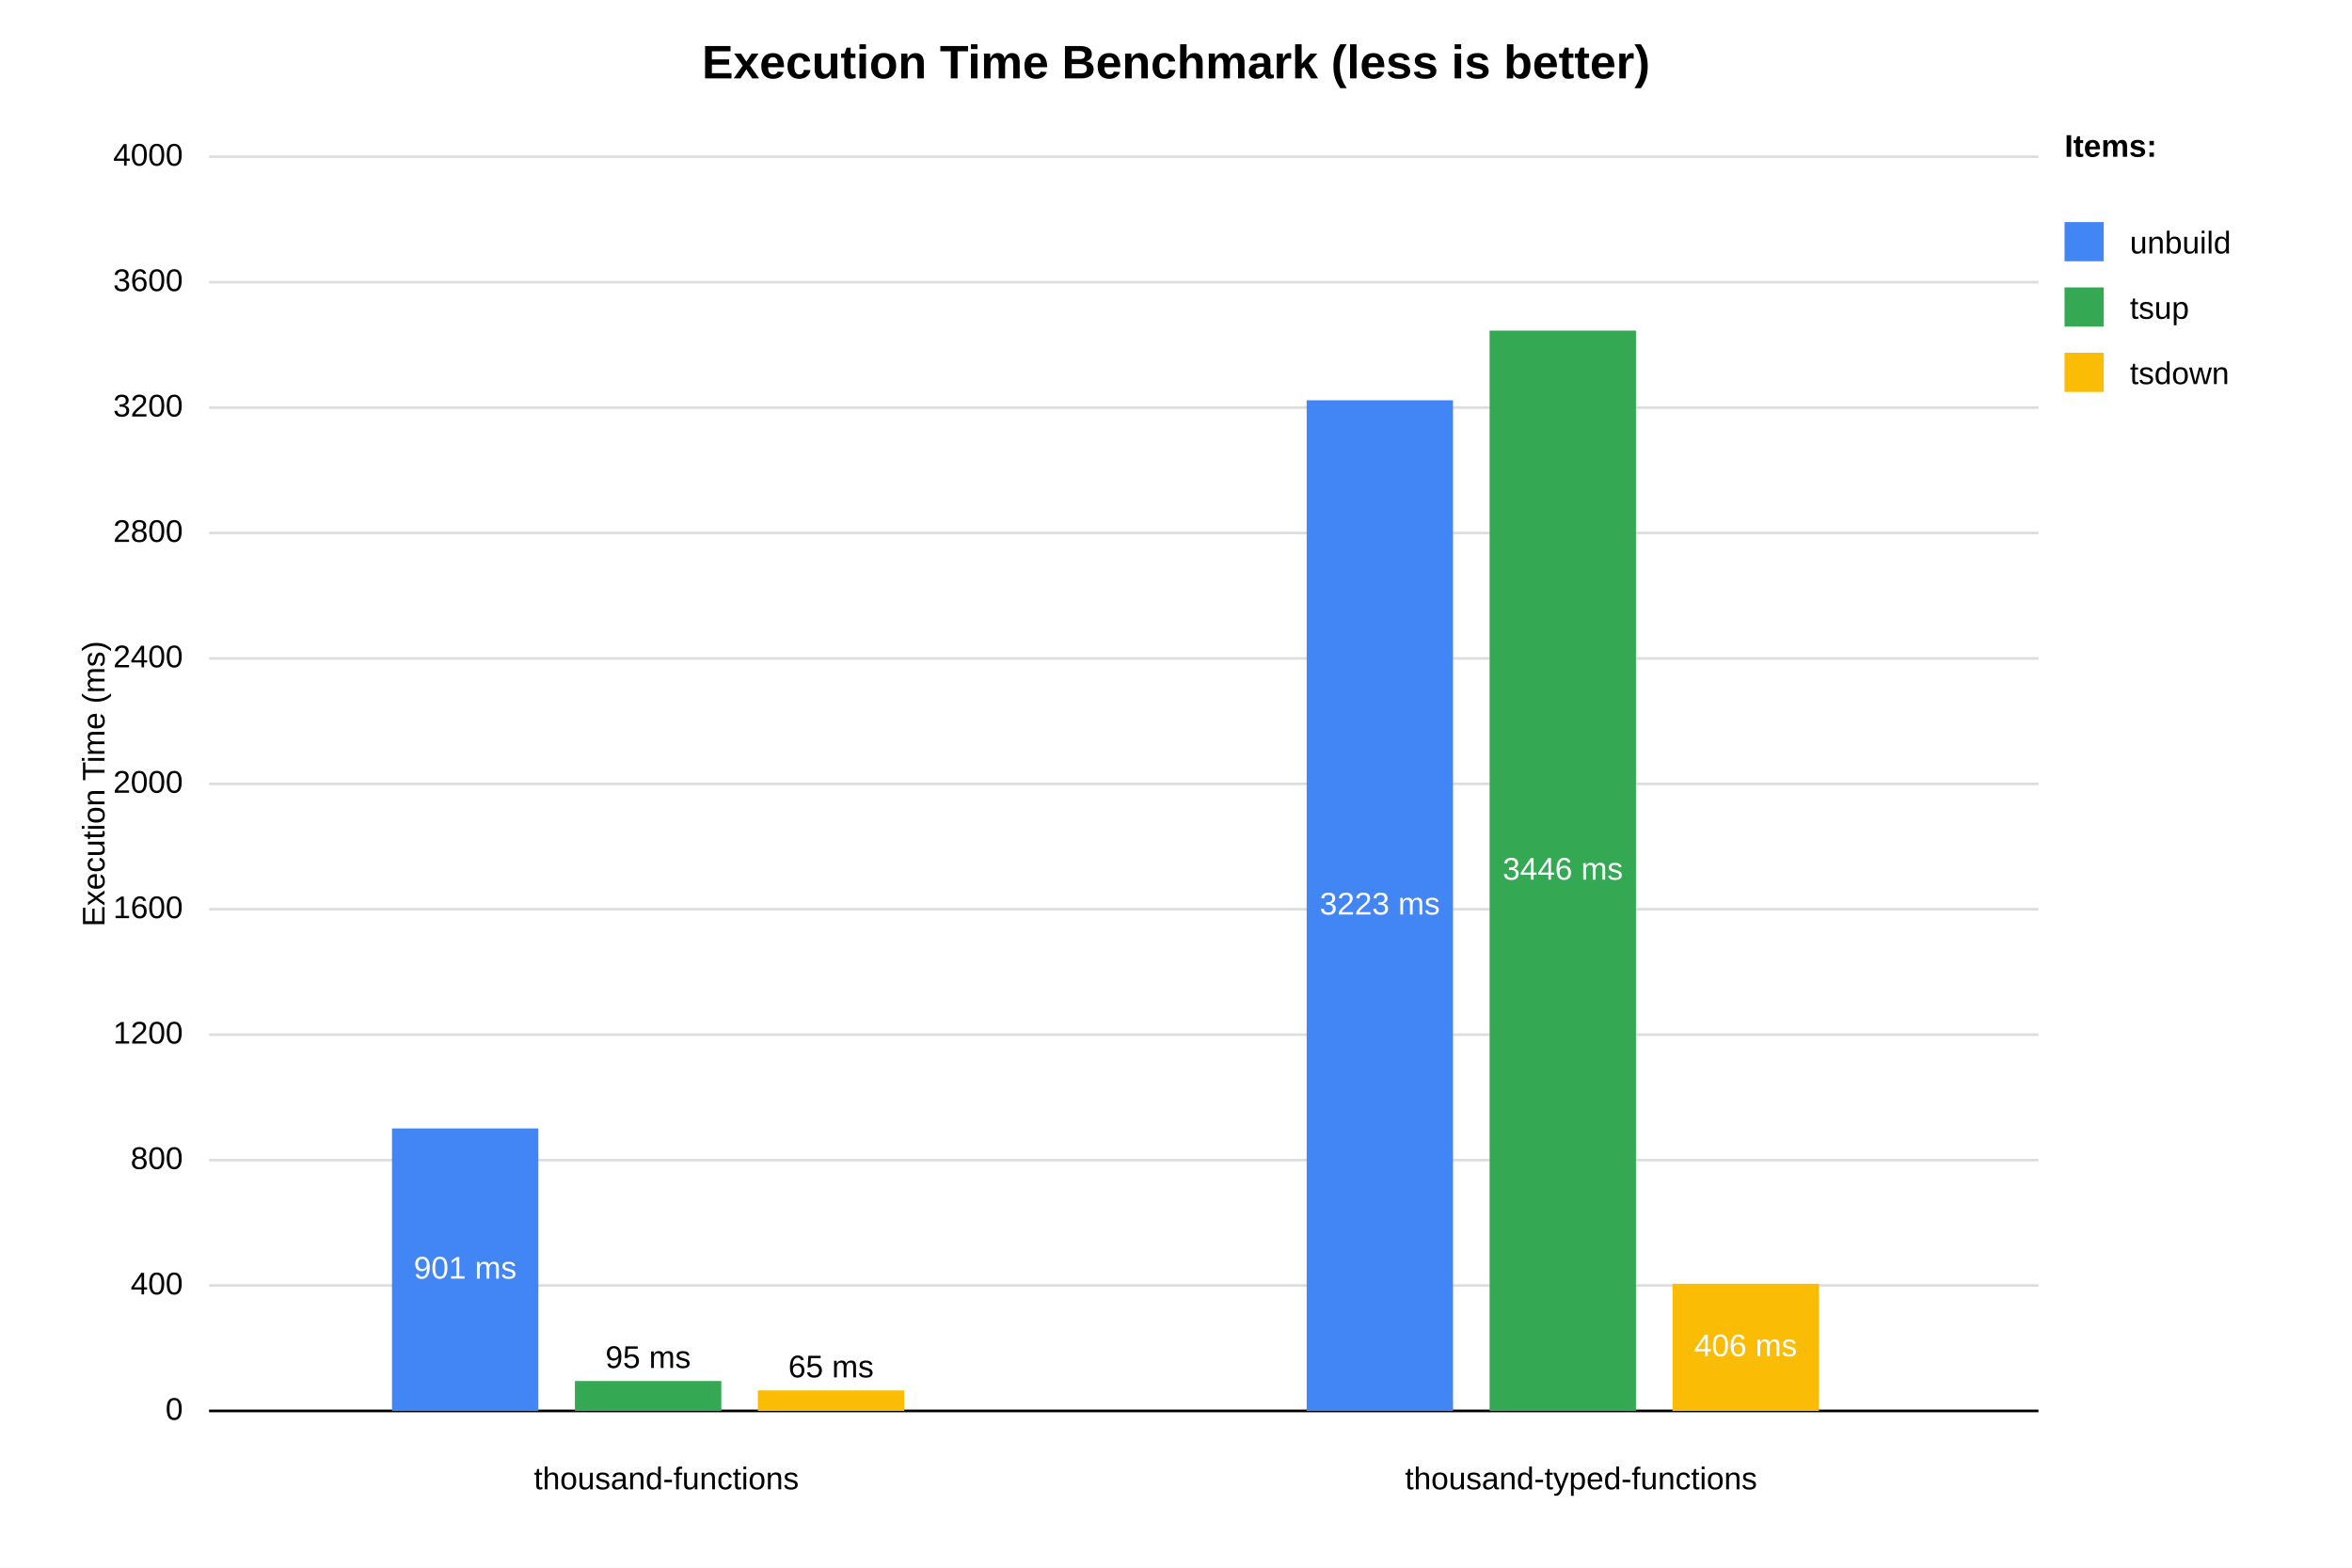
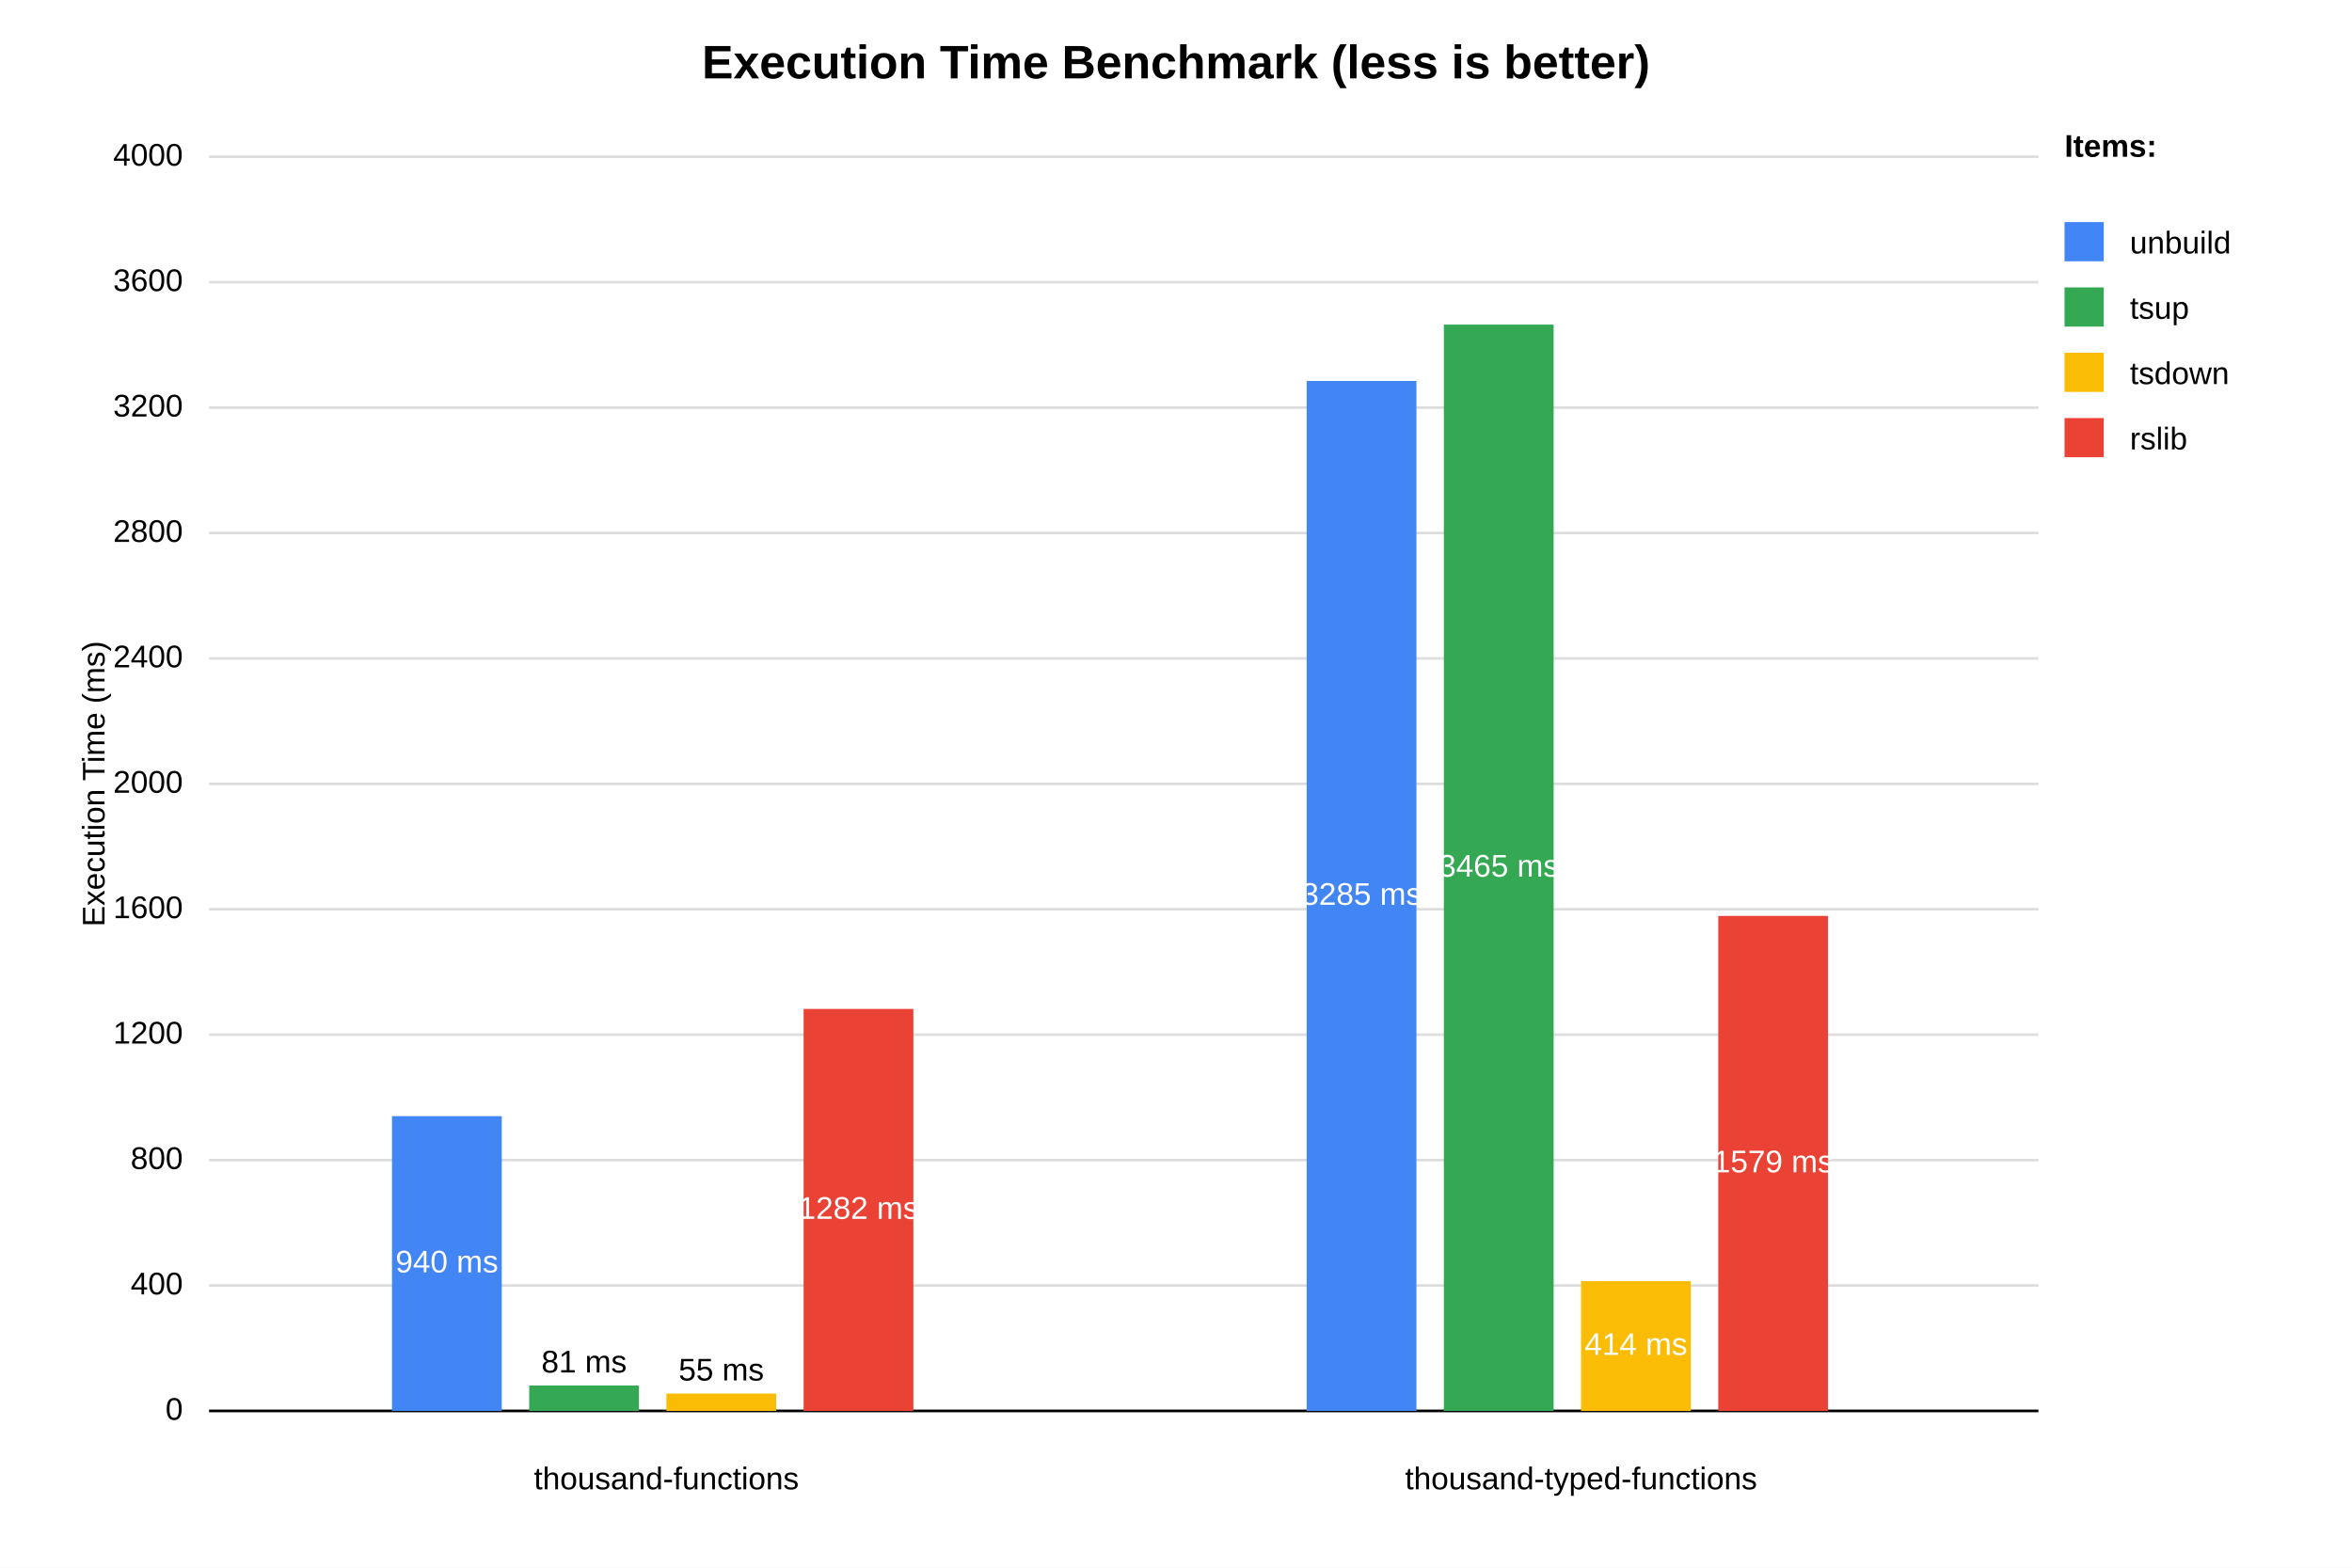
<svg xmlns="http://www.w3.org/2000/svg" width="900" height="600">
  <rect width="900" height="600" fill="white" />
  <text x="450" y="30" font-family="Arial, sans-serif" font-size="18" font-weight="bold" text-anchor="middle">Execution Time Benchmark (less is better)</text>
  <g transform="translate(80, 60)">
    <line x1="0" y1="480" x2="700" y2="480" stroke="#ddd" stroke-width="1" />
    <text x="-10" y="480" font-family="Arial, sans-serif" font-size="12" text-anchor="end" dominant-baseline="middle">0</text>
    <line x1="0" y1="432" x2="700" y2="432" stroke="#ddd" stroke-width="1" />
    <text x="-10" y="432" font-family="Arial, sans-serif" font-size="12" text-anchor="end" dominant-baseline="middle">400</text>
    <line x1="0" y1="384" x2="700" y2="384" stroke="#ddd" stroke-width="1" />
    <text x="-10" y="384" font-family="Arial, sans-serif" font-size="12" text-anchor="end" dominant-baseline="middle">800</text>
    <line x1="0" y1="336" x2="700" y2="336" stroke="#ddd" stroke-width="1" />
    <text x="-10" y="336" font-family="Arial, sans-serif" font-size="12" text-anchor="end" dominant-baseline="middle">1200</text>
    <line x1="0" y1="288" x2="700" y2="288" stroke="#ddd" stroke-width="1" />
    <text x="-10" y="288" font-family="Arial, sans-serif" font-size="12" text-anchor="end" dominant-baseline="middle">1600</text>
    <line x1="0" y1="240" x2="700" y2="240" stroke="#ddd" stroke-width="1" />
    <text x="-10" y="240" font-family="Arial, sans-serif" font-size="12" text-anchor="end" dominant-baseline="middle">2000</text>
    <line x1="0" y1="192" x2="700" y2="192" stroke="#ddd" stroke-width="1" />
    <text x="-10" y="192" font-family="Arial, sans-serif" font-size="12" text-anchor="end" dominant-baseline="middle">2400</text>
    <line x1="0" y1="144" x2="700" y2="144" stroke="#ddd" stroke-width="1" />
    <text x="-10" y="144" font-family="Arial, sans-serif" font-size="12" text-anchor="end" dominant-baseline="middle">2800</text>
    <line x1="0" y1="96" x2="700" y2="96" stroke="#ddd" stroke-width="1" />
    <text x="-10" y="96" font-family="Arial, sans-serif" font-size="12" text-anchor="end" dominant-baseline="middle">3200</text>
    <line x1="0" y1="48" x2="700" y2="48" stroke="#ddd" stroke-width="1" />
    <text x="-10" y="48" font-family="Arial, sans-serif" font-size="12" text-anchor="end" dominant-baseline="middle">3600</text>
    <line x1="0" y1="0" x2="700" y2="0" stroke="#ddd" stroke-width="1" />
    <text x="-10" y="0" font-family="Arial, sans-serif" font-size="12" text-anchor="end" dominant-baseline="middle">4000</text>
    <text x="-40" y="240" font-family="Arial, sans-serif" font-size="12" text-anchor="middle" transform="rotate(-90, -40, 240)">Execution Time (ms)</text>
    <line x1="0" y1="480" x2="700" y2="480" stroke="#000" stroke-width="1" />
    <text x="175" y="510" font-family="Arial, sans-serif" font-size="12" text-anchor="middle">thousand-functions</text>
-     <rect x="70" y="371.885" width="56" height="108.115" fill="#4285F4" />
-     <text x="98" y="425.943" font-family="Arial, sans-serif" font-size="12" text-anchor="middle" fill="#fff" dominant-baseline="middle">901 ms</text>
-     <rect x="140" y="468.559" width="56" height="11.441" fill="#34A853" />
-     <text x="168" y="463.559" font-family="Arial, sans-serif" font-size="12" text-anchor="middle">95 ms</text>
-     <rect x="210" y="472.157" width="56" height="7.843" fill="#FBBC05" />
-     <text x="238" y="467.157" font-family="Arial, sans-serif" font-size="12" text-anchor="middle">65 ms</text>
+     <rect x="70" y="367.181" width="42" height="112.819" fill="#4285F4" />
+     <text x="91" y="423.59" font-family="Arial, sans-serif" font-size="12" text-anchor="middle" fill="#fff" dominant-baseline="middle">940 ms</text>
+     <rect x="122.5" y="470.288" width="42" height="9.712" fill="#34A853" />
+     <text x="143.5" y="465.288" font-family="Arial, sans-serif" font-size="12" text-anchor="middle">81 ms</text>
+     <rect x="175" y="473.349" width="42" height="6.651" fill="#FBBC05" />
+     <text x="196" y="468.349" font-family="Arial, sans-serif" font-size="12" text-anchor="middle">55 ms</text>
+     <rect x="227.5" y="326.149" width="42" height="153.851" fill="#EA4335" />
+     <text x="248.5" y="403.074" font-family="Arial, sans-serif" font-size="12" text-anchor="middle" fill="#fff" dominant-baseline="middle">1282 ms</text>
    <text x="525" y="510" font-family="Arial, sans-serif" font-size="12" text-anchor="middle">thousand-typed-functions</text>
-     <rect x="420" y="93.198" width="56" height="386.802" fill="#4285F4" />
-     <text x="448" y="286.599" font-family="Arial, sans-serif" font-size="12" text-anchor="middle" fill="#fff" dominant-baseline="middle">3223 ms</text>
-     <rect x="490" y="66.538" width="56" height="413.462" fill="#34A853" />
-     <text x="518" y="273.269" font-family="Arial, sans-serif" font-size="12" text-anchor="middle" fill="#fff" dominant-baseline="middle">3446 ms</text>
-     <rect x="560" y="431.339" width="56" height="48.661" fill="#FBBC05" />
-     <text x="588" y="455.669" font-family="Arial, sans-serif" font-size="12" text-anchor="middle" fill="#fff" dominant-baseline="middle">406 ms</text>
+     <rect x="420" y="85.798" width="42" height="394.202" fill="#4285F4" />
+     <text x="441" y="282.899" font-family="Arial, sans-serif" font-size="12" text-anchor="middle" fill="#fff" dominant-baseline="middle">3285 ms</text>
+     <rect x="472.5" y="64.237" width="42" height="415.763" fill="#34A853" />
+     <text x="493.5" y="272.118" font-family="Arial, sans-serif" font-size="12" text-anchor="middle" fill="#fff" dominant-baseline="middle">3465 ms</text>
+     <rect x="525" y="430.343" width="42" height="49.657" fill="#FBBC05" />
+     <text x="546" y="455.171" font-family="Arial, sans-serif" font-size="12" text-anchor="middle" fill="#fff" dominant-baseline="middle">414 ms</text>
+     <rect x="577.5" y="290.542" width="42" height="189.458" fill="#EA4335" />
+     <text x="598.5" y="385.271" font-family="Arial, sans-serif" font-size="12" text-anchor="middle" fill="#fff" dominant-baseline="middle">1579 ms</text>
    <text x="710" y="0" font-family="Arial, sans-serif" font-size="12" font-weight="bold" text-anchor="start">Items:</text>
    <rect x="710" y="25" width="15" height="15" fill="#4285F4" />
    <text x="735" y="37" font-family="Arial, sans-serif" font-size="12" text-anchor="start">unbuild</text>
    <rect x="710" y="50" width="15" height="15" fill="#34A853" />
    <text x="735" y="62" font-family="Arial, sans-serif" font-size="12" text-anchor="start">tsup</text>
    <rect x="710" y="75" width="15" height="15" fill="#FBBC05" />
    <text x="735" y="87" font-family="Arial, sans-serif" font-size="12" text-anchor="start">tsdown</text>
+     <rect x="710" y="100" width="15" height="15" fill="#EA4335" />
+     <text x="735" y="112" font-family="Arial, sans-serif" font-size="12" text-anchor="start">rslib</text>
  </g>
</svg>
